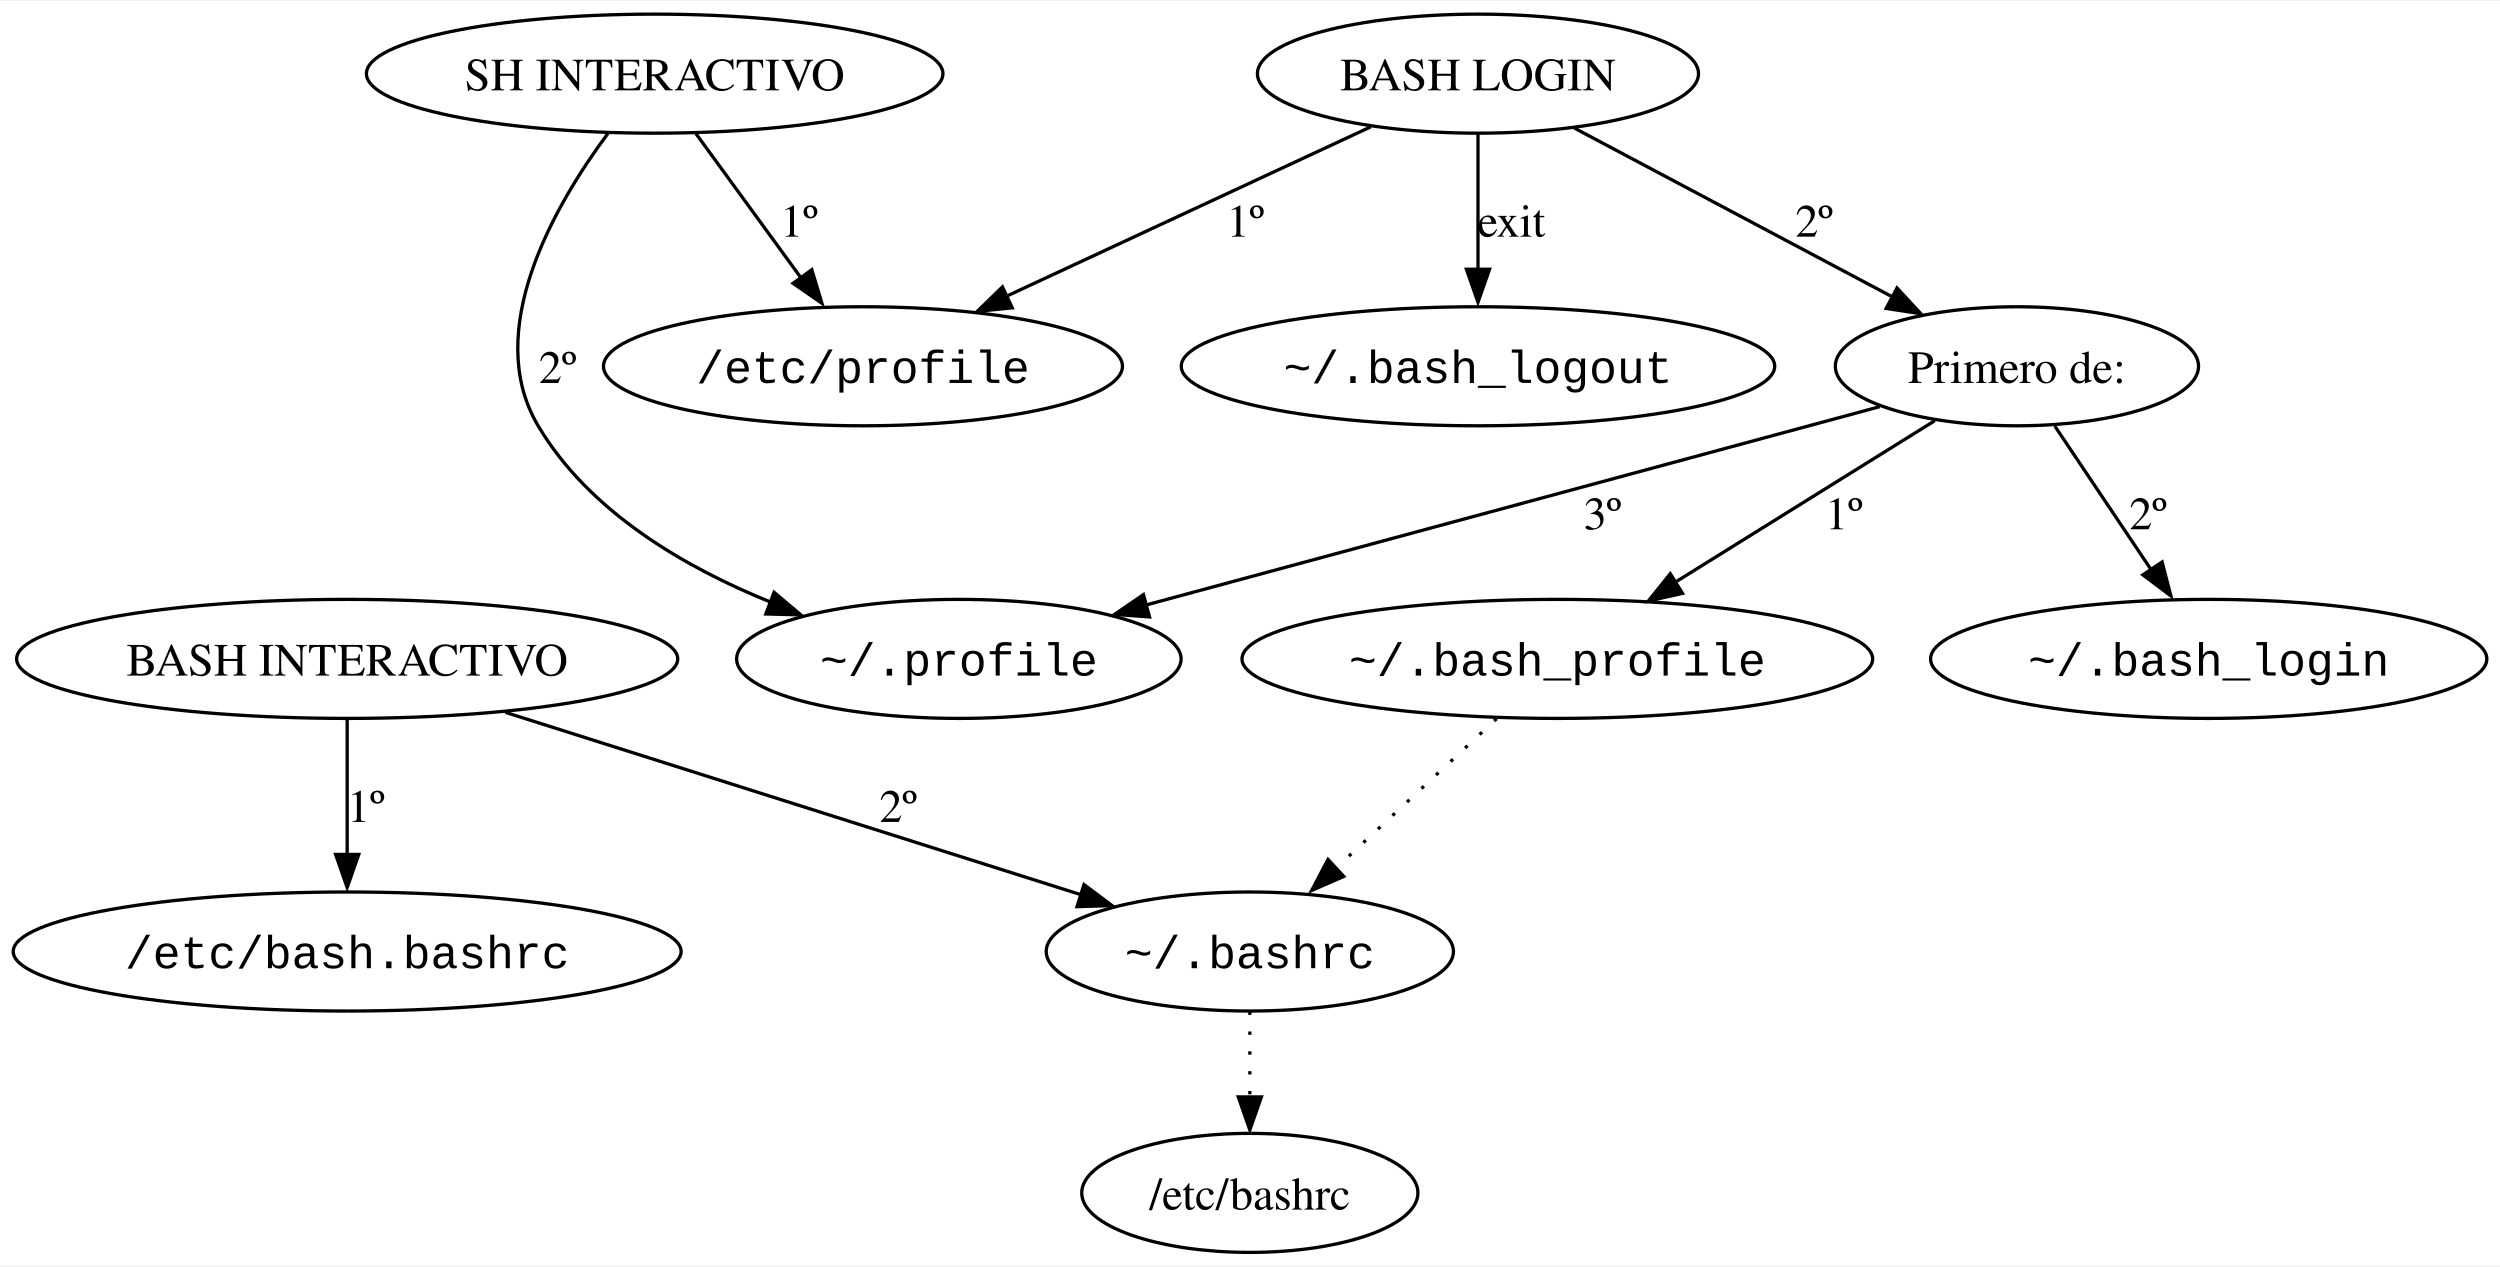
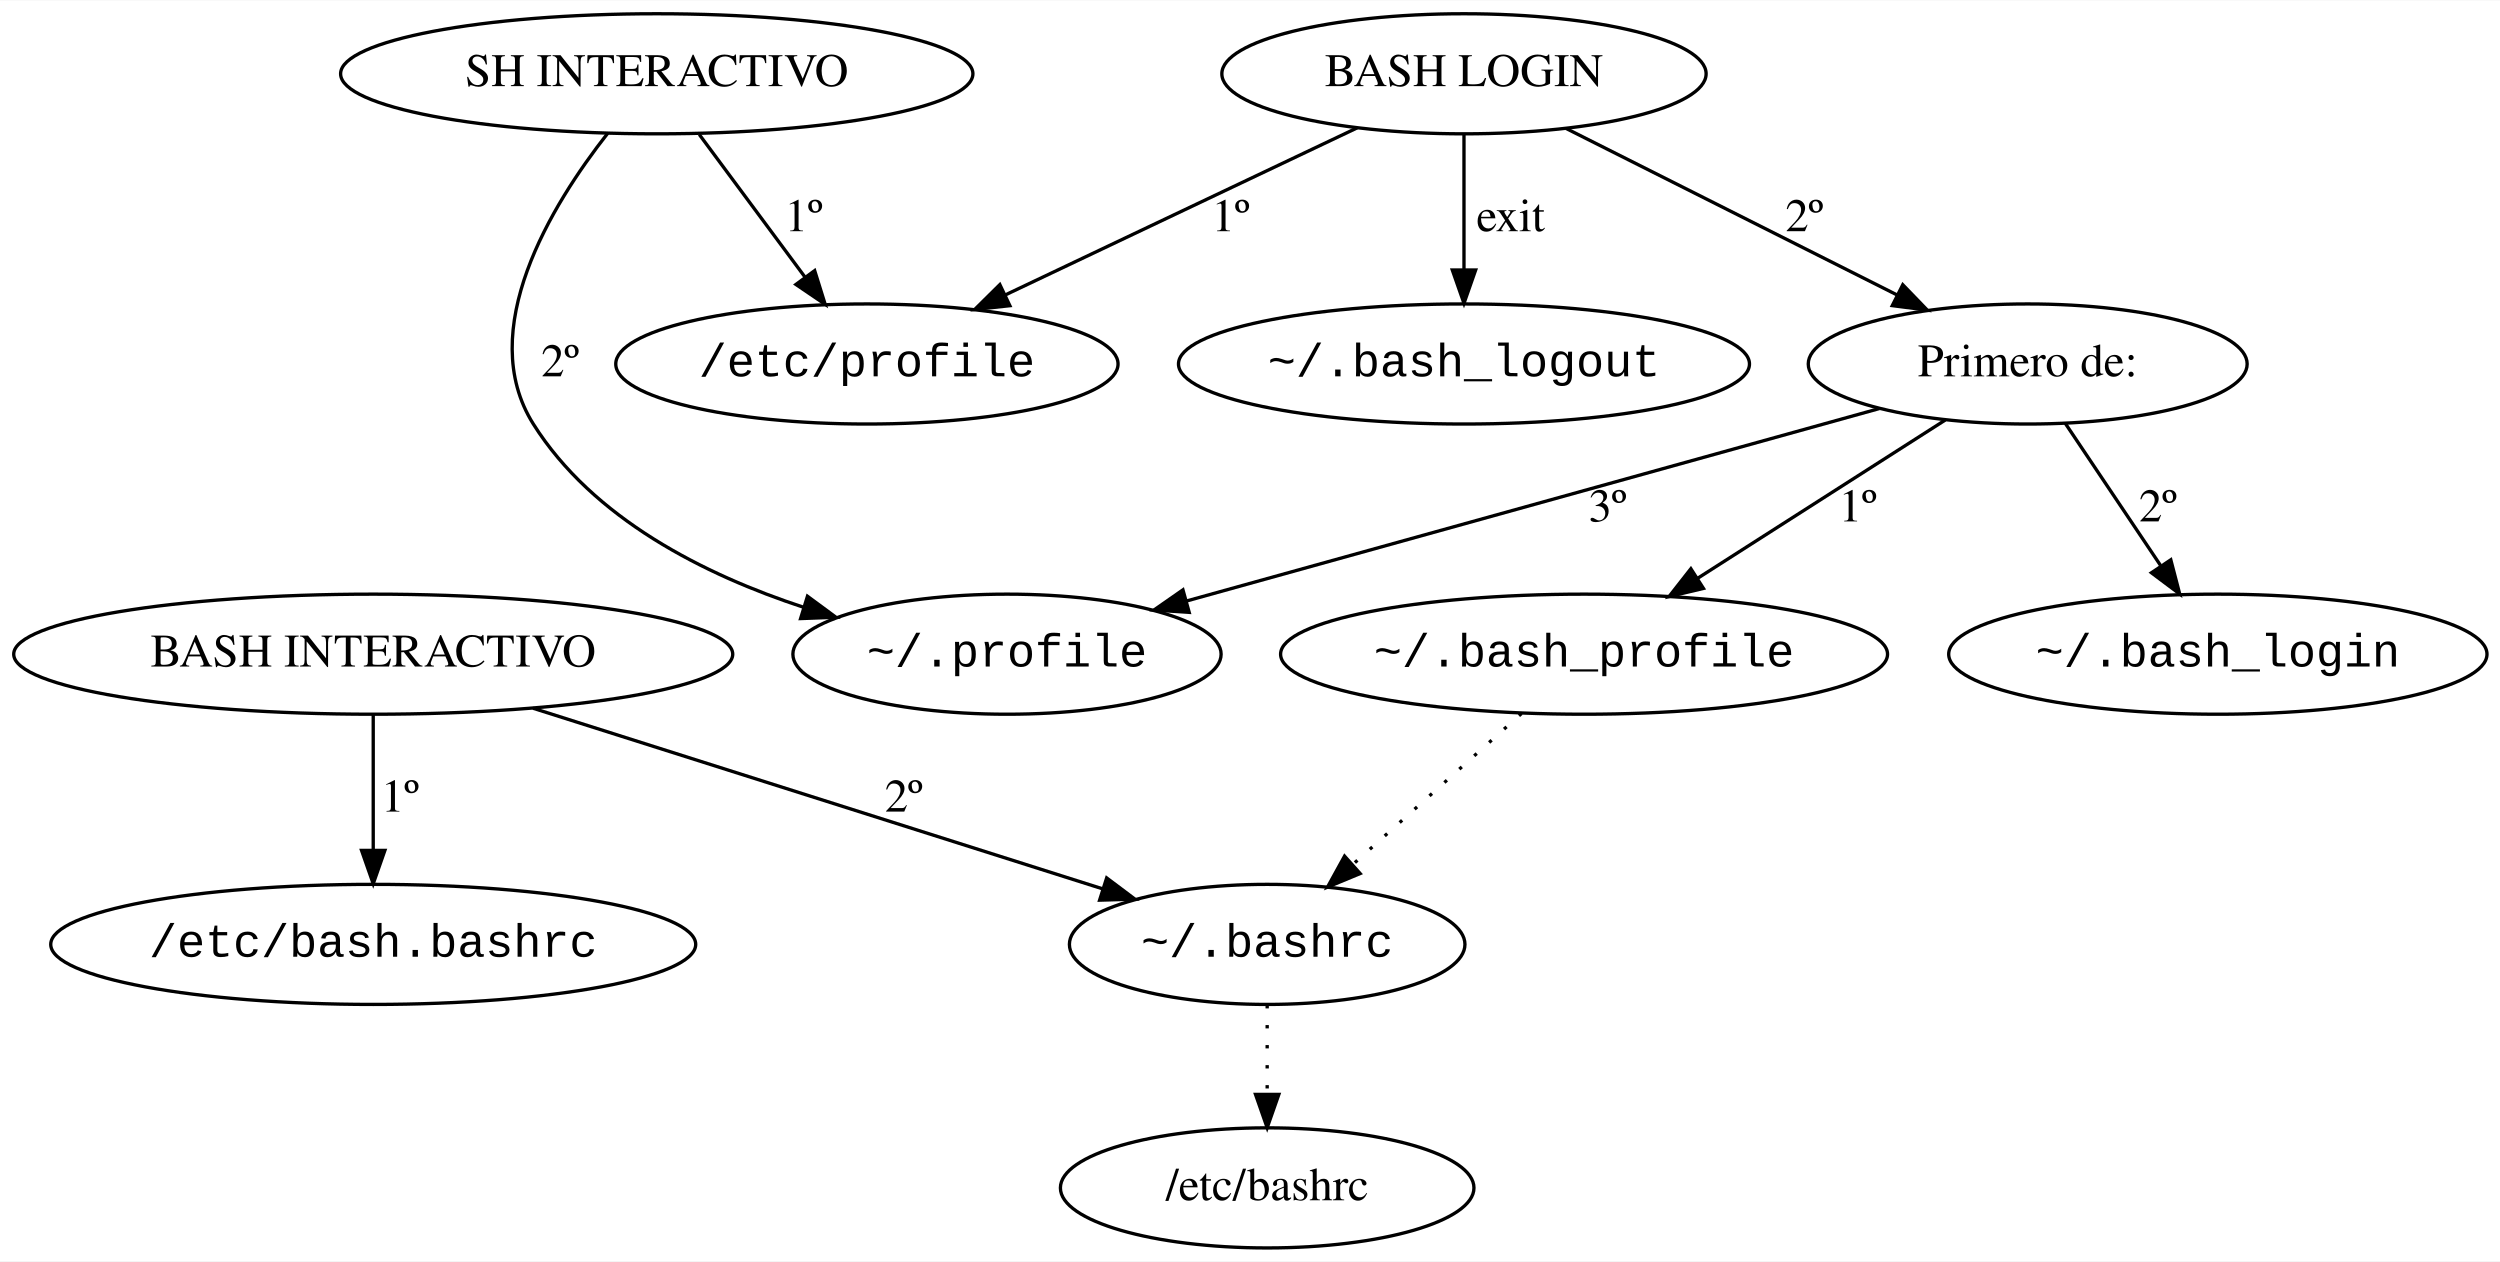
- <svg xmlns="http://www.w3.org/2000/svg" width="756pt" height="383pt" viewBox="0.00 0.00 756.10 382.50">
-   <g id="graph0" class="graph" transform="scale(1 1) rotate(0) translate(4 378.5)">
-     <polygon fill="white" stroke="none" points="-4,4 -4,-378.5 752.1,-378.5 752.1,4 -4,4" />
+ <svg xmlns="http://www.w3.org/2000/svg" width="749pt" height="378pt" viewBox="0.00 0.00 749.48 378.00">
+   <g id="graph0" class="graph" transform="scale(1 1) rotate(0) translate(4 374)">
+     <polygon fill="white" stroke="transparent" points="-4,4 -4,-374 745.48,-374 745.48,4 -4,4" />
    <g id="node1" class="node">
-       <ellipse fill="none" stroke="black" cx="467" cy="-179.5" rx="95.37" ry="18" />
-       <text text-anchor="middle" x="467" y="-174.45" font-family="courier new" font-size="14.00">~/.bash_profile</text>
+       <ellipse fill="none" stroke="black" cx="470.89" cy="-178" rx="90.98" ry="18" />
+       <text text-anchor="middle" x="470.89" y="-174.3" font-family="courier new" font-size="14.00">~/.bash_profile</text>
    </g>
    <g id="node6" class="node">
-       <ellipse fill="none" stroke="black" cx="374" cy="-91" rx="61.59" ry="18" />
-       <text text-anchor="middle" x="374" y="-85.95" font-family="courier new" font-size="14.00">~/.bashrc</text>
+       <ellipse fill="none" stroke="black" cx="375.89" cy="-91" rx="59.29" ry="18" />
+       <text text-anchor="middle" x="375.89" y="-87.3" font-family="courier new" font-size="14.00">~/.bashrc</text>
    </g>
    <g id="edge11" class="edge">
-       <path fill="none" stroke="black" stroke-dasharray="1,5" d="M448.62,-161.41C434.56,-148.33 415,-130.13 399.43,-115.65" />
-       <polygon fill="black" stroke="black" points="402.41,-113.71 392.7,-109.47 397.64,-118.84 402.41,-113.71" />
+       <path fill="none" stroke="black" stroke-dasharray="1,5" d="M452.12,-160.21C437.62,-147.23 417.4,-129.14 401.43,-114.85" />
+       <polygon fill="black" stroke="black" points="403.76,-112.24 393.98,-108.18 399.09,-117.46 403.76,-112.24" />
    </g>
    <g id="node2" class="node">
-       <ellipse fill="none" stroke="black" cx="664" cy="-179.5" rx="84.11" ry="18" />
-       <text text-anchor="middle" x="664" y="-174.45" font-family="courier new" font-size="14.00">~/.bash_login</text>
+       <ellipse fill="none" stroke="black" cx="660.89" cy="-178" rx="80.69" ry="18" />
+       <text text-anchor="middle" x="660.89" y="-174.3" font-family="courier new" font-size="14.00">~/.bash_login</text>
    </g>
    <g id="node3" class="node">
-       <ellipse fill="none" stroke="black" cx="286" cy="-179.5" rx="67.22" ry="18" />
-       <text text-anchor="middle" x="286" y="-174.45" font-family="courier new" font-size="14.00">~/.profile</text>
+       <ellipse fill="none" stroke="black" cx="297.89" cy="-178" rx="64.19" ry="18" />
+       <text text-anchor="middle" x="297.89" y="-174.3" font-family="courier new" font-size="14.00">~/.profile</text>
    </g>
    <g id="node4" class="node">
-       <ellipse fill="none" stroke="black" cx="443" cy="-268" rx="89.74" ry="18" />
-       <text text-anchor="middle" x="443" y="-262.95" font-family="courier new" font-size="14.00">~/.bash_logout</text>
+       <ellipse fill="none" stroke="black" cx="434.89" cy="-265" rx="85.59" ry="18" />
+       <text text-anchor="middle" x="434.89" y="-261.3" font-family="courier new" font-size="14.00">~/.bash_logout</text>
    </g>
    <g id="node5" class="node">
-       <ellipse fill="none" stroke="black" cx="101" cy="-91" rx="101" ry="18" />
-       <text text-anchor="middle" x="101" y="-85.95" font-family="courier new" font-size="14.00">/etc/bash.bashrc</text>
+       <ellipse fill="none" stroke="black" cx="107.89" cy="-91" rx="96.68" ry="18" />
+       <text text-anchor="middle" x="107.89" y="-87.3" font-family="courier new" font-size="14.00">/etc/bash.bashrc</text>
    </g>
    <g id="node12" class="node">
-       <ellipse fill="none" stroke="black" cx="374" cy="-18" rx="50.84" ry="18" />
-       <text text-anchor="middle" x="374" y="-12.95" font-family="Times,serif" font-size="14.00">/etc/bashrc</text>
+       <ellipse fill="none" stroke="black" cx="375.89" cy="-18" rx="61.99" ry="18" />
+       <text text-anchor="middle" x="375.89" y="-14.3" font-family="Times,serif" font-size="14.00">/etc/bashrc</text>
    </g>
    <g id="edge12" class="edge">
-       <path fill="none" stroke="black" stroke-dasharray="1,5" d="M374,-72.81C374,-65.05 374,-55.68 374,-46.95" />
-       <polygon fill="black" stroke="black" points="377.5,-47.03 374,-37.03 370.5,-47.03 377.5,-47.03" />
+       <path fill="none" stroke="black" stroke-dasharray="1,5" d="M375.89,-72.81C375.89,-64.79 375.89,-55.05 375.89,-46.07" />
+       <polygon fill="black" stroke="black" points="379.39,-46.03 375.89,-36.03 372.39,-46.03 379.39,-46.03" />
    </g>
    <g id="node7" class="node">
-       <ellipse fill="none" stroke="black" cx="257" cy="-268" rx="78.48" ry="18" />
-       <text text-anchor="middle" x="257" y="-262.95" font-family="courier new" font-size="14.00">/etc/profile</text>
+       <ellipse fill="none" stroke="black" cx="255.89" cy="-265" rx="75.29" ry="18" />
+       <text text-anchor="middle" x="255.89" y="-261.3" font-family="courier new" font-size="14.00">/etc/profile</text>
    </g>
    <g id="node8" class="node">
-       <ellipse fill="none" stroke="black" cx="443" cy="-356.5" rx="66.71" ry="18" />
-       <text text-anchor="middle" x="443" y="-351.45" font-family="Times,serif" font-size="14.00">BASH LOGIN</text>
+       <ellipse fill="none" stroke="black" cx="434.89" cy="-352" rx="72.59" ry="18" />
+       <text text-anchor="middle" x="434.89" y="-348.3" font-family="Times,serif" font-size="14.00">BASH LOGIN</text>
    </g>
    <g id="edge6" class="edge">
-       <path fill="none" stroke="black" d="M443,-338.41C443,-326.64 443,-310.73 443,-297.11" />
-       <polygon fill="black" stroke="black" points="446.5,-297.35 443,-287.35 439.5,-297.35 446.5,-297.35" />
-       <text text-anchor="middle" x="453.12" y="-307.2" font-family="Times,serif" font-size="14.00">exit</text>
+       <path fill="none" stroke="black" d="M434.89,-333.8C434.89,-322.16 434.89,-306.55 434.89,-293.24" />
+       <polygon fill="black" stroke="black" points="438.39,-293.18 434.89,-283.18 431.39,-293.18 438.39,-293.18" />
+       <text text-anchor="middle" x="448.89" y="-304.8" font-family="Times,serif" font-size="14.00">exit</text>
    </g>
    <g id="edge1" class="edge">
-       <path fill="none" stroke="black" d="M410.6,-340.43C380,-326.2 333.9,-304.76 300.19,-289.09" />
-       <polygon fill="black" stroke="black" points="302.14,-285.67 291.59,-284.62 299.18,-292.01 302.14,-285.67" />
-       <text text-anchor="middle" x="372.62" y="-307.2" font-family="Times,serif" font-size="14.00">1º</text>
+       <path fill="none" stroke="black" d="M402.89,-335.8C373.42,-321.81 329.52,-300.96 297.37,-285.7" />
+       <polygon fill="black" stroke="black" points="298.75,-282.48 288.22,-281.35 295.75,-288.8 298.75,-282.48" />
+       <text text-anchor="middle" x="364.89" y="-304.8" font-family="Times,serif" font-size="14.00">1º</text>
    </g>
    <g id="node9" class="node">
-       <ellipse fill="none" stroke="black" cx="606" cy="-268" rx="54.93" ry="18" />
-       <text text-anchor="middle" x="606" y="-262.95" font-family="Times,serif" font-size="14.00">Primero de:</text>
+       <ellipse fill="none" stroke="black" cx="603.89" cy="-265" rx="65.79" ry="18" />
+       <text text-anchor="middle" x="603.89" y="-261.3" font-family="Times,serif" font-size="14.00">Primero de:</text>
    </g>
    <g id="edge2" class="edge">
-       <path fill="none" stroke="black" d="M472.14,-340.04C499.04,-325.76 539.14,-304.48 568.44,-288.93" />
-       <polygon fill="black" stroke="black" points="569.73,-291.68 576.93,-283.9 566.45,-285.49 569.73,-291.68" />
-       <text text-anchor="middle" x="544.62" y="-307.2" font-family="Times,serif" font-size="14.00">2º</text>
+       <path fill="none" stroke="black" d="M465.5,-335.61C493.34,-321.6 534.58,-300.86 564.8,-285.66" />
+       <polygon fill="black" stroke="black" points="566.44,-288.76 573.8,-281.14 563.29,-282.5 566.44,-288.76" />
+       <text text-anchor="middle" x="536.89" y="-304.8" font-family="Times,serif" font-size="14.00">2º</text>
    </g>
    <g id="edge3" class="edge">
-       <path fill="none" stroke="black" d="M581.15,-251.54C559.27,-237.92 527.15,-217.93 502.55,-202.62" />
-       <polygon fill="black" stroke="black" points="504.86,-199.32 494.53,-197.01 501.17,-205.26 504.86,-199.32" />
-       <text text-anchor="middle" x="553.62" y="-218.7" font-family="Times,serif" font-size="14.00">1º</text>
+       <path fill="none" stroke="black" d="M579.19,-248.21C558.27,-234.84 528.08,-215.55 504.88,-200.72" />
+       <polygon fill="black" stroke="black" points="506.68,-197.72 496.37,-195.28 502.91,-203.62 506.68,-197.72" />
+       <text text-anchor="middle" x="552.89" y="-217.8" font-family="Times,serif" font-size="14.00">1º</text>
    </g>
    <g id="edge4" class="edge">
-       <path fill="none" stroke="black" d="M617.46,-249.91C625.8,-237.47 637.24,-220.41 646.69,-206.31" />
-       <polygon fill="black" stroke="black" points="649.9,-208.81 652.56,-198.55 644.09,-204.91 649.9,-208.81" />
-       <text text-anchor="middle" x="645.62" y="-218.7" font-family="Times,serif" font-size="14.00">2º</text>
+       <path fill="none" stroke="black" d="M615.15,-247.21C623.3,-235.06 634.45,-218.43 643.7,-204.63" />
+       <polygon fill="black" stroke="black" points="646.79,-206.3 649.46,-196.05 640.98,-202.41 646.79,-206.3" />
+       <text text-anchor="middle" x="642.89" y="-217.8" font-family="Times,serif" font-size="14.00">2º</text>
    </g>
    <g id="edge5" class="edge">
-       <path fill="none" stroke="black" d="M564.49,-255.78C507.78,-240.45 405.89,-212.91 342.33,-195.73" />
-       <polygon fill="black" stroke="black" points="343.66,-192.19 333.09,-192.96 341.83,-198.95 343.66,-192.19" />
-       <text text-anchor="middle" x="480.62" y="-218.7" font-family="Times,serif" font-size="14.00">3º</text>
+       <path fill="none" stroke="black" d="M559.4,-251.64C504.4,-236.36 410.86,-210.38 351.83,-193.98" />
+       <polygon fill="black" stroke="black" points="352.51,-190.54 341.94,-191.24 350.64,-197.29 352.51,-190.54" />
+       <text text-anchor="middle" x="477.89" y="-217.8" font-family="Times,serif" font-size="14.00">3º</text>
    </g>
    <g id="node10" class="node">
-       <ellipse fill="none" stroke="black" cx="101" cy="-179.5" rx="99.97" ry="18" />
-       <text text-anchor="middle" x="101" y="-174.45" font-family="Times,serif" font-size="14.00">BASH INTERACTIVO</text>
+       <ellipse fill="none" stroke="black" cx="107.89" cy="-178" rx="107.78" ry="18" />
+       <text text-anchor="middle" x="107.89" y="-174.3" font-family="Times,serif" font-size="14.00">BASH INTERACTIVO</text>
    </g>
    <g id="edge7" class="edge">
-       <path fill="none" stroke="black" d="M101,-161.41C101,-149.64 101,-133.73 101,-120.11" />
-       <polygon fill="black" stroke="black" points="104.5,-120.35 101,-110.35 97.5,-120.35 104.5,-120.35" />
-       <text text-anchor="middle" x="106.62" y="-130.2" font-family="Times,serif" font-size="14.00">1º</text>
+       <path fill="none" stroke="black" d="M107.89,-159.8C107.89,-148.16 107.89,-132.55 107.89,-119.24" />
+       <polygon fill="black" stroke="black" points="111.39,-119.18 107.89,-109.18 104.39,-119.18 111.39,-119.18" />
+       <text text-anchor="middle" x="115.89" y="-130.8" font-family="Times,serif" font-size="14.00">1º</text>
    </g>
    <g id="edge8" class="edge">
-       <path fill="none" stroke="black" d="M148.86,-163.33C197.69,-147.86 273.17,-123.95 323.07,-108.13" />
-       <polygon fill="black" stroke="black" points="323.84,-111.25 332.32,-104.89 321.73,-104.57 323.84,-111.25" />
-       <text text-anchor="middle" x="267.62" y="-130.2" font-family="Times,serif" font-size="14.00">2º</text>
+       <path fill="none" stroke="black" d="M155.8,-161.8C203.98,-146.53 277.89,-123.08 326.56,-107.65" />
+       <polygon fill="black" stroke="black" points="327.77,-110.93 336.24,-104.57 325.65,-104.26 327.77,-110.93" />
+       <text text-anchor="middle" x="266.89" y="-130.8" font-family="Times,serif" font-size="14.00">2º</text>
    </g>
    <g id="node11" class="node">
-       <ellipse fill="none" stroke="black" cx="194" cy="-356.5" rx="87.18" ry="18" />
-       <text text-anchor="middle" x="194" y="-351.45" font-family="Times,serif" font-size="14.00">SH INTERACTIVO</text>
+       <ellipse fill="none" stroke="black" cx="192.89" cy="-352" rx="94.78" ry="18" />
+       <text text-anchor="middle" x="192.89" y="-348.3" font-family="Times,serif" font-size="14.00">SH INTERACTIVO</text>
    </g>
    <g id="edge10" class="edge">
-       <path fill="none" stroke="black" d="M179.91,-338.48C163.79,-316.81 141.7,-278.73 158.75,-250 174.12,-224.08 202.94,-207.21 229.27,-196.59" />
-       <polygon fill="black" stroke="black" points="230.1,-199.64 238.21,-192.81 227.62,-193.09 230.1,-199.64" />
-       <text text-anchor="middle" x="164.62" y="-262.95" font-family="Times,serif" font-size="14.00">2º</text>
+       <path fill="none" stroke="black" d="M178.17,-334.14C161.33,-312.69 138.22,-275.05 155.89,-247 173.77,-218.62 207.14,-201.82 237.04,-192.02" />
+       <polygon fill="black" stroke="black" points="238.07,-195.37 246.6,-189.08 236.01,-188.68 238.07,-195.37" />
+       <text text-anchor="middle" x="163.89" y="-261.3" font-family="Times,serif" font-size="14.00">2º</text>
    </g>
    <g id="edge9" class="edge">
-       <path fill="none" stroke="black" d="M206.44,-338.41C215.5,-325.97 227.93,-308.91 238.2,-294.81" />
-       <polygon fill="black" stroke="black" points="241.52,-297.2 244.58,-287.05 235.86,-293.08 241.52,-297.2" />
-       <text text-anchor="middle" x="237.62" y="-307.2" font-family="Times,serif" font-size="14.00">1º</text>
+       <path fill="none" stroke="black" d="M205.64,-333.8C214.75,-321.51 227.15,-304.77 237.36,-291.01" />
+       <polygon fill="black" stroke="black" points="240.23,-293 243.38,-282.89 234.61,-288.84 240.23,-293" />
+       <text text-anchor="middle" x="236.89" y="-304.8" font-family="Times,serif" font-size="14.00">1º</text>
    </g>
  </g>
</svg>
